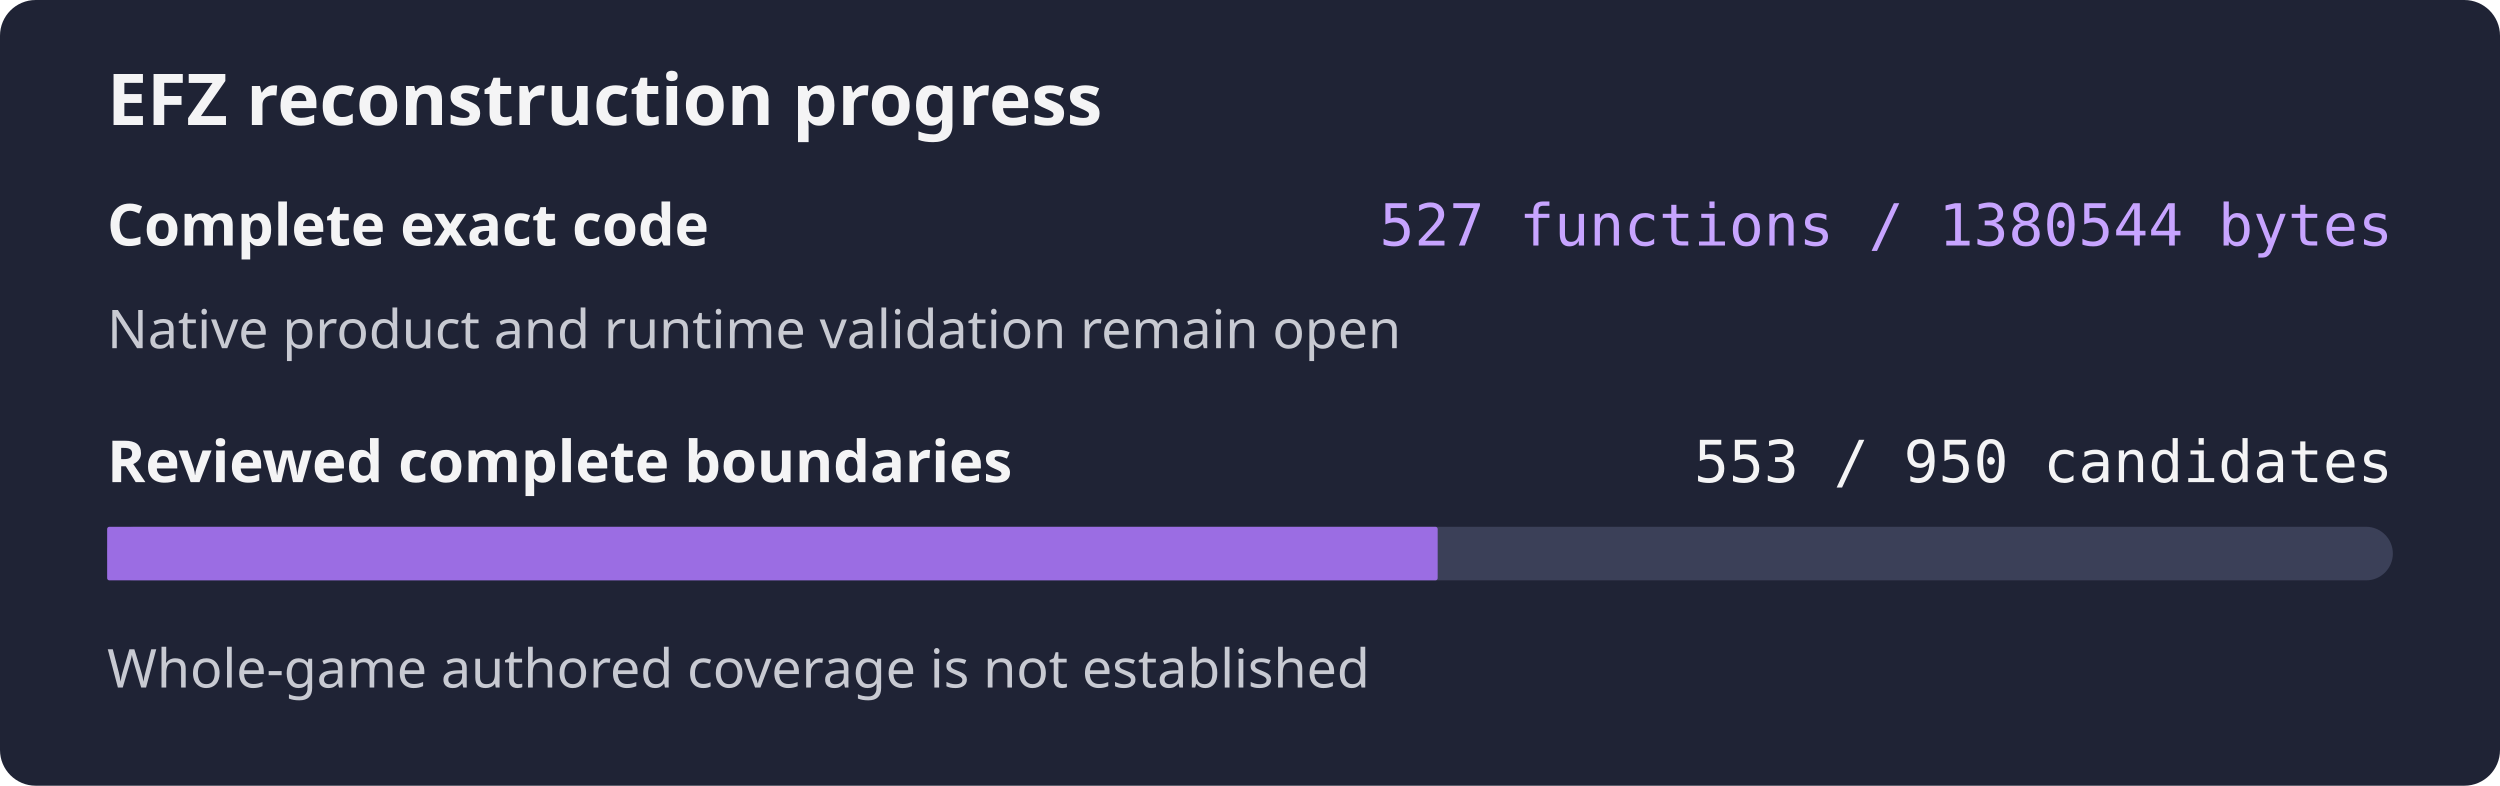
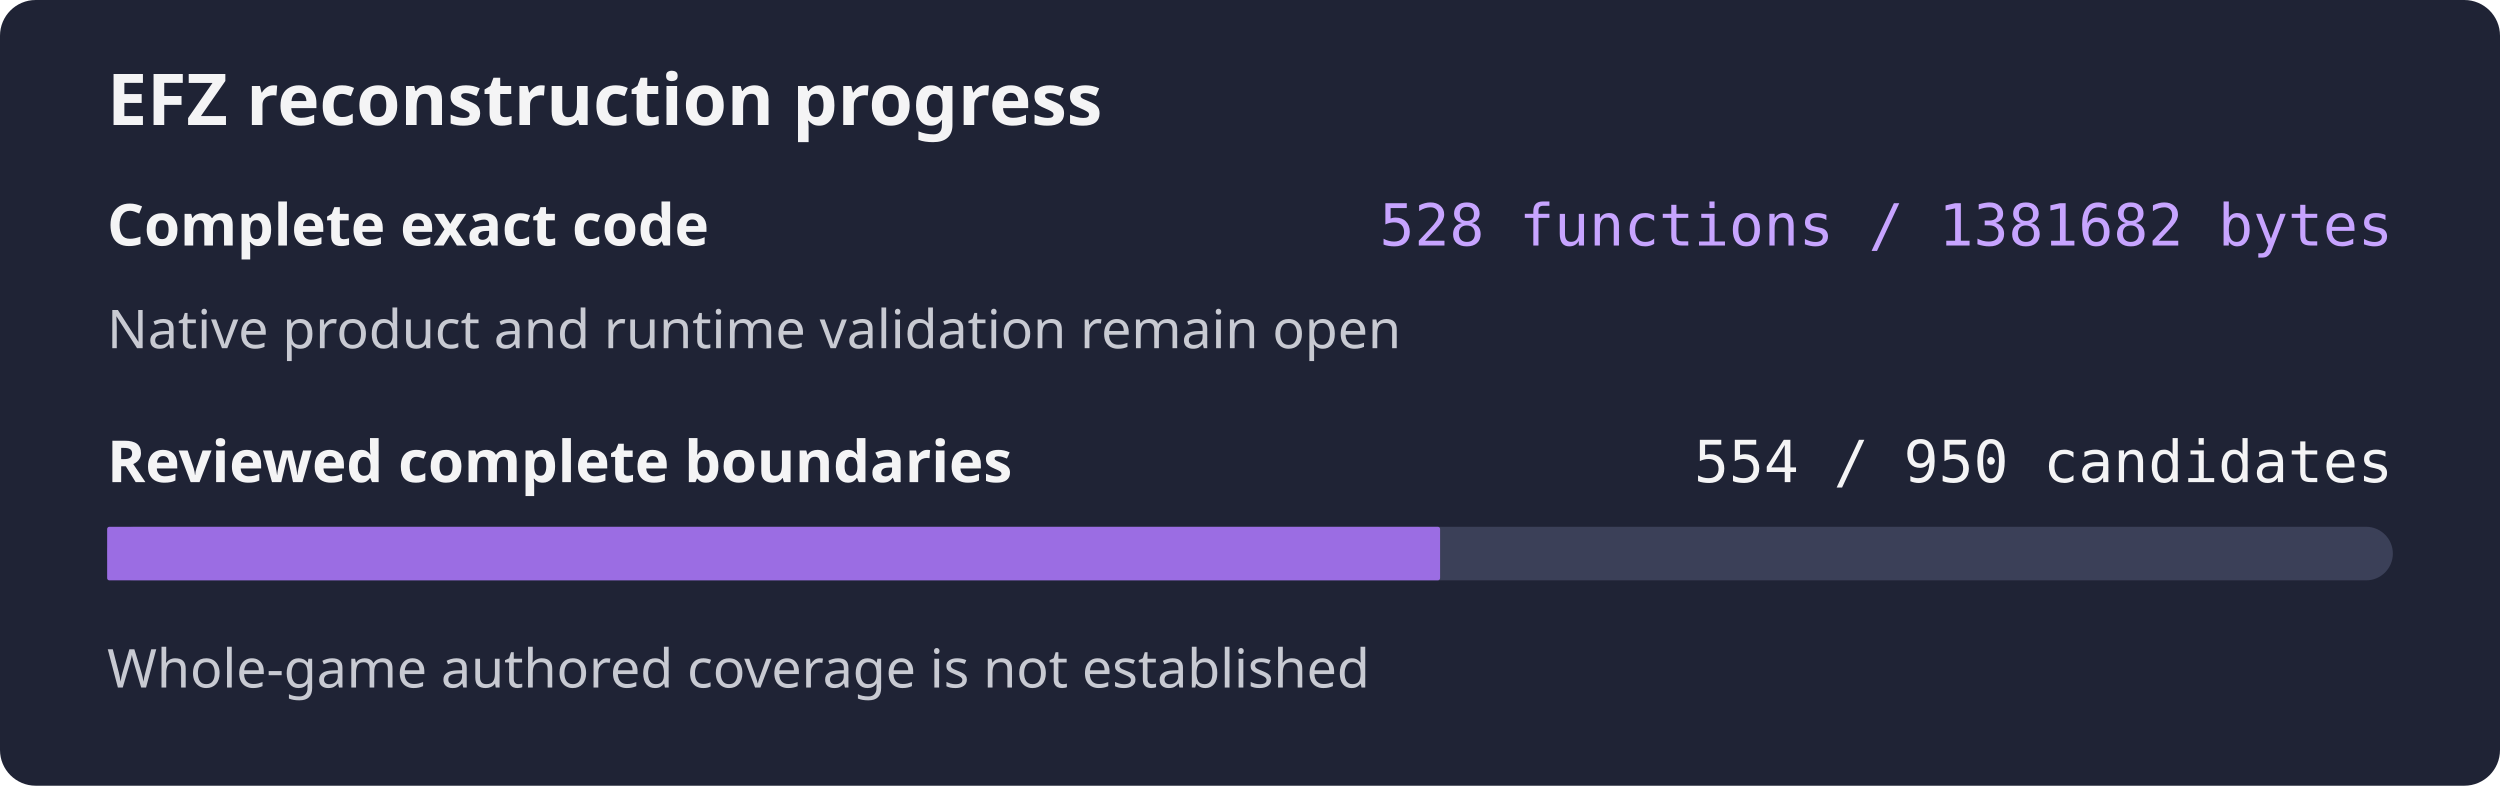
- <svg xmlns="http://www.w3.org/2000/svg" width="560" height="176" role="img" aria-label="EFZ reconstruction: 527 exact functions, 1380544 exact bytes; 553 reviewed boundaries out of 950 candidates">
+ <svg xmlns="http://www.w3.org/2000/svg" width="560" height="176" role="img" aria-label="EFZ reconstruction: 528 exact functions, 1381682 exact bytes; 554 reviewed boundaries out of 950 candidates">
  <rect width="560" height="176" rx="8" fill="#1f2335" />
  <text x="24" y="28" fill="#f4f4f5" font-family="sans-serif" font-size="16" font-weight="600">EFZ reconstruction progress</text>
  <text x="24" y="55" fill="#f4f4f5" font-family="sans-serif" font-size="13" font-weight="600">Complete exact code</text>
-   <text x="536" y="55" fill="#c7a4ff" text-anchor="end" font-family="monospace" font-size="13">527 functions / 1380544 bytes</text>
+   <text x="536" y="55" fill="#c7a4ff" text-anchor="end" font-family="monospace" font-size="13">528 functions / 1381682 bytes</text>
  <text x="24" y="78" fill="#c8cad2" font-family="sans-serif" font-size="12">Native product and runtime validation remain open</text>
  <text x="24" y="108" fill="#f4f4f5" font-family="sans-serif" font-size="13" font-weight="600">Reviewed complete boundaries</text>
-   <text x="536" y="108" fill="#f4f4f5" text-anchor="end" font-family="monospace" font-size="13">553 / 950 candidates</text>
+   <text x="536" y="108" fill="#f4f4f5" text-anchor="end" font-family="monospace" font-size="13">554 / 950 candidates</text>
  <rect x="24" y="118" width="512" height="12" rx="6" fill="#3b4058" />
-   <rect x="24" y="118" width="298.04" height="12" rx="0.5" fill="#9b6de3" />
+   <rect x="24" y="118" width="298.58" height="12" rx="0.5" fill="#9b6de3" />
  <text x="24" y="154" fill="#c8cad2" font-family="sans-serif" font-size="12">Whole-game authored coverage is not established</text>
</svg>
